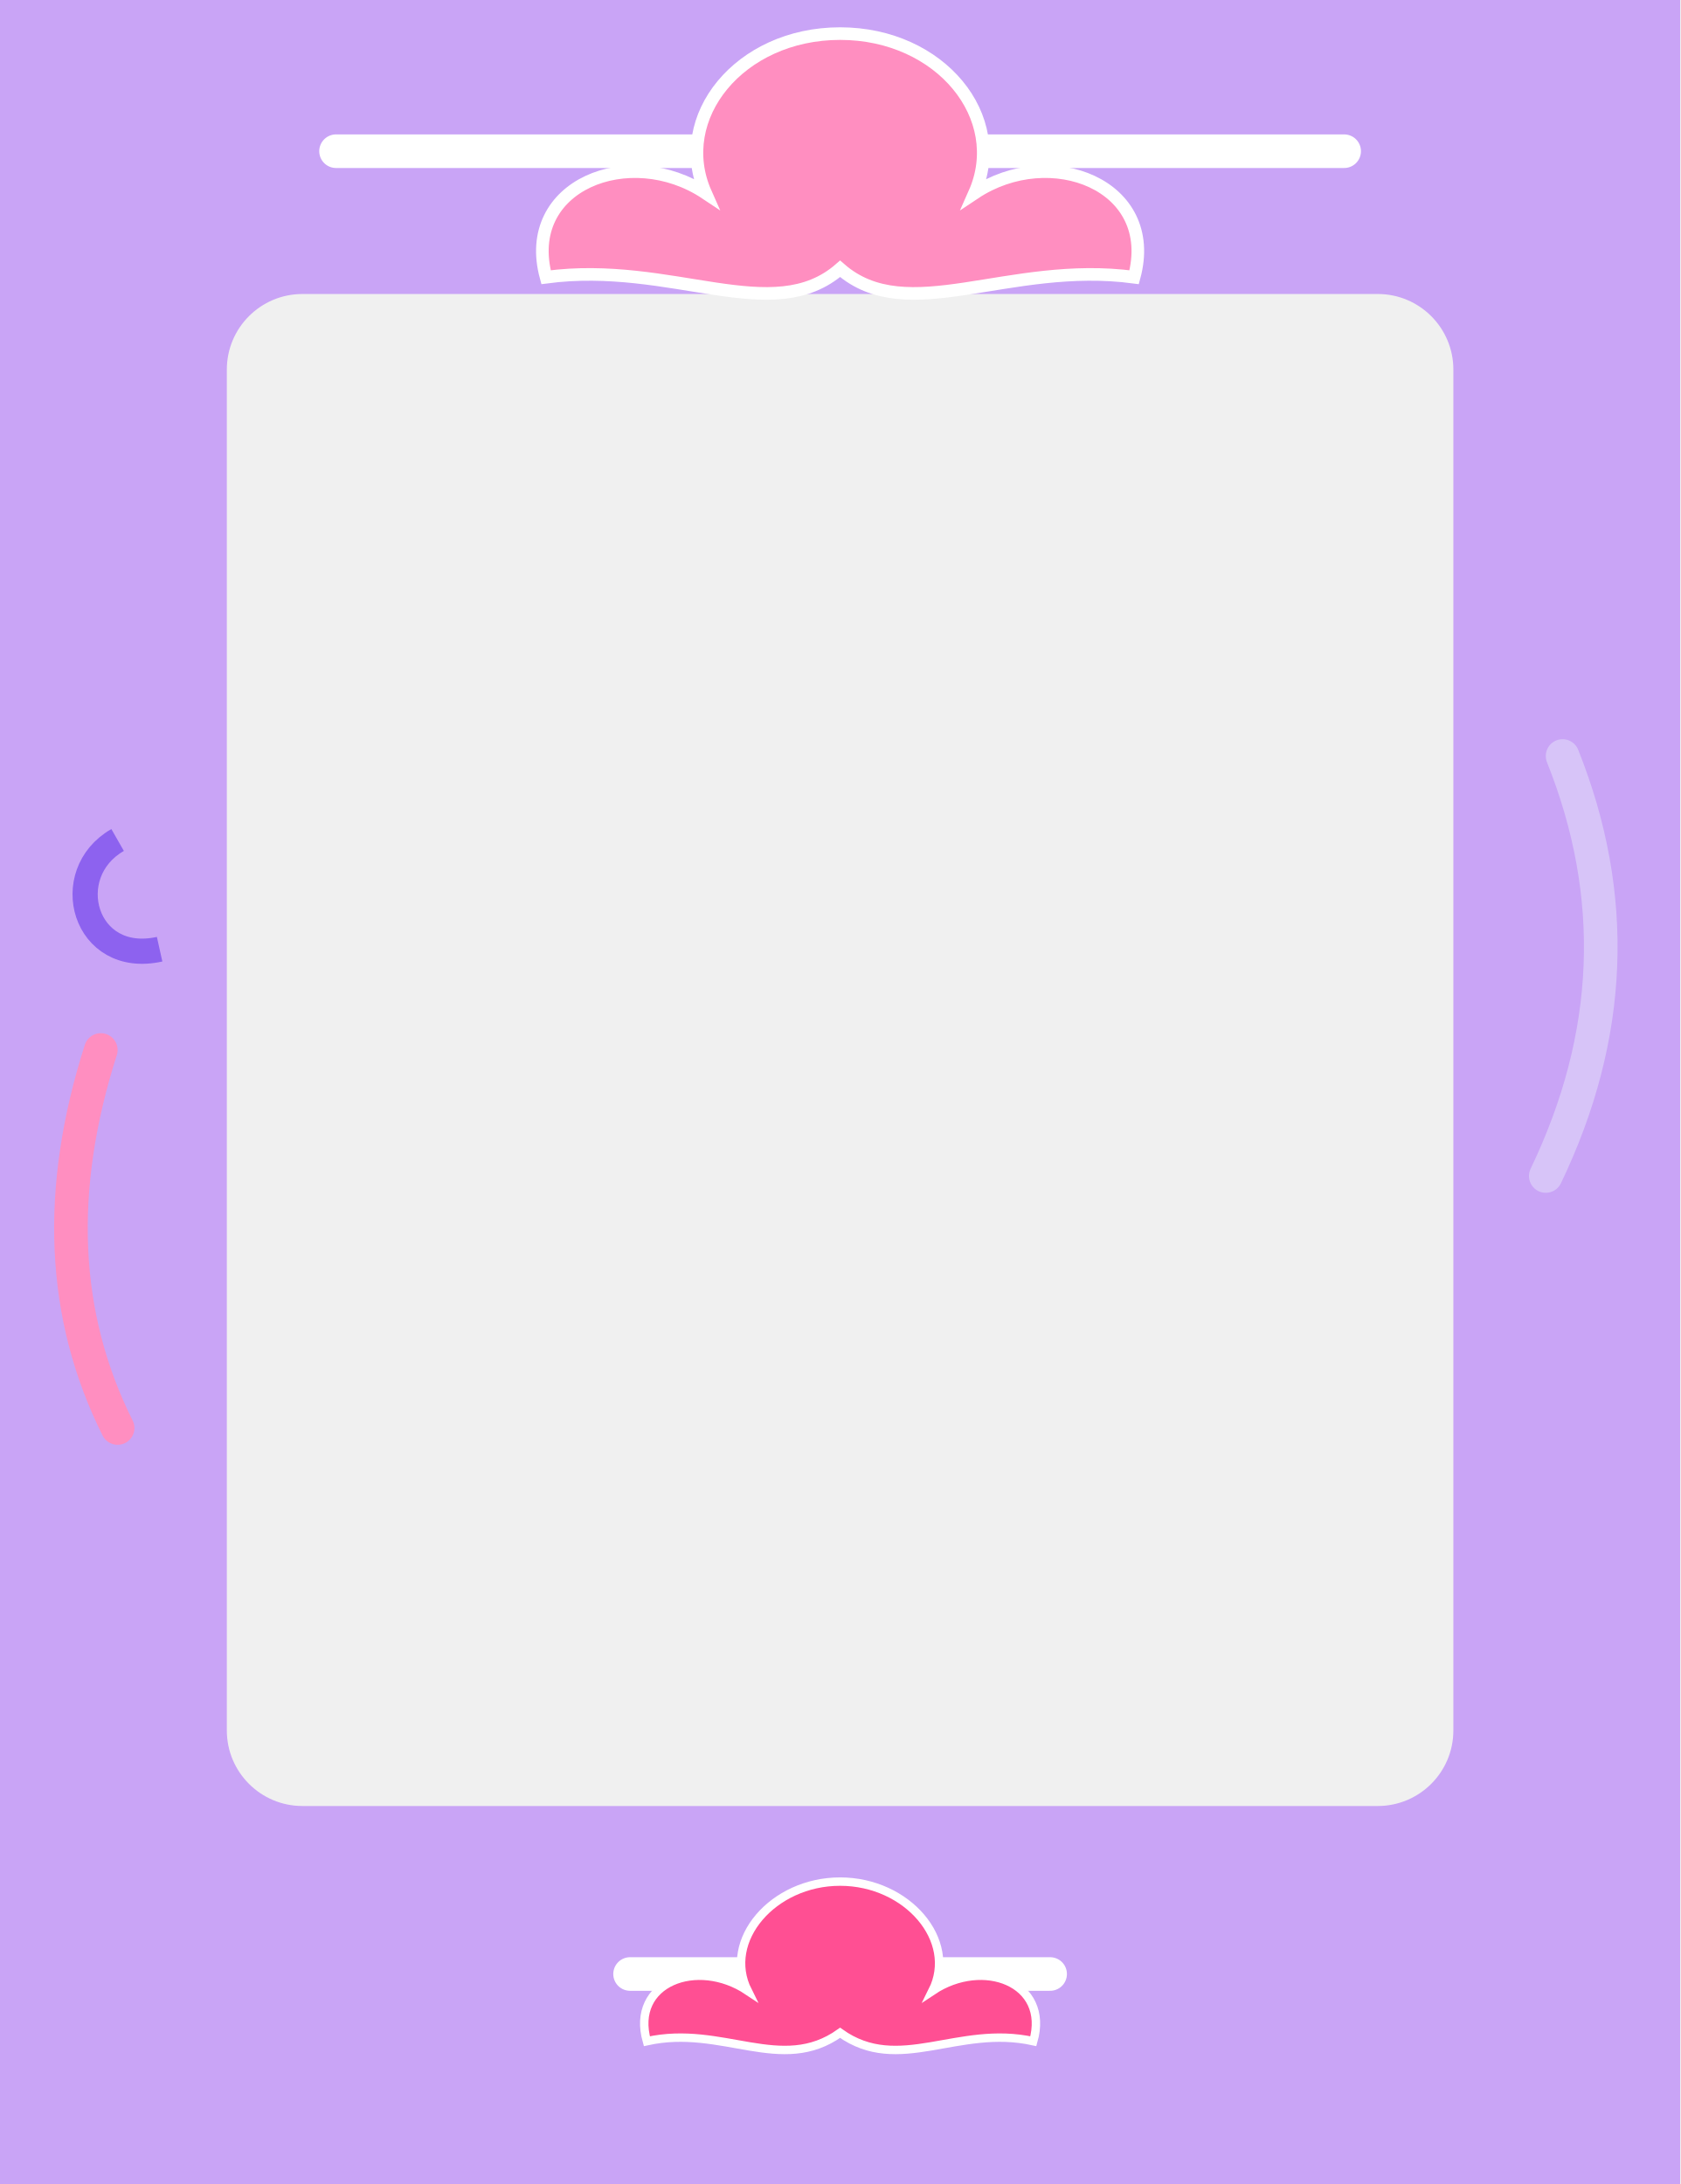
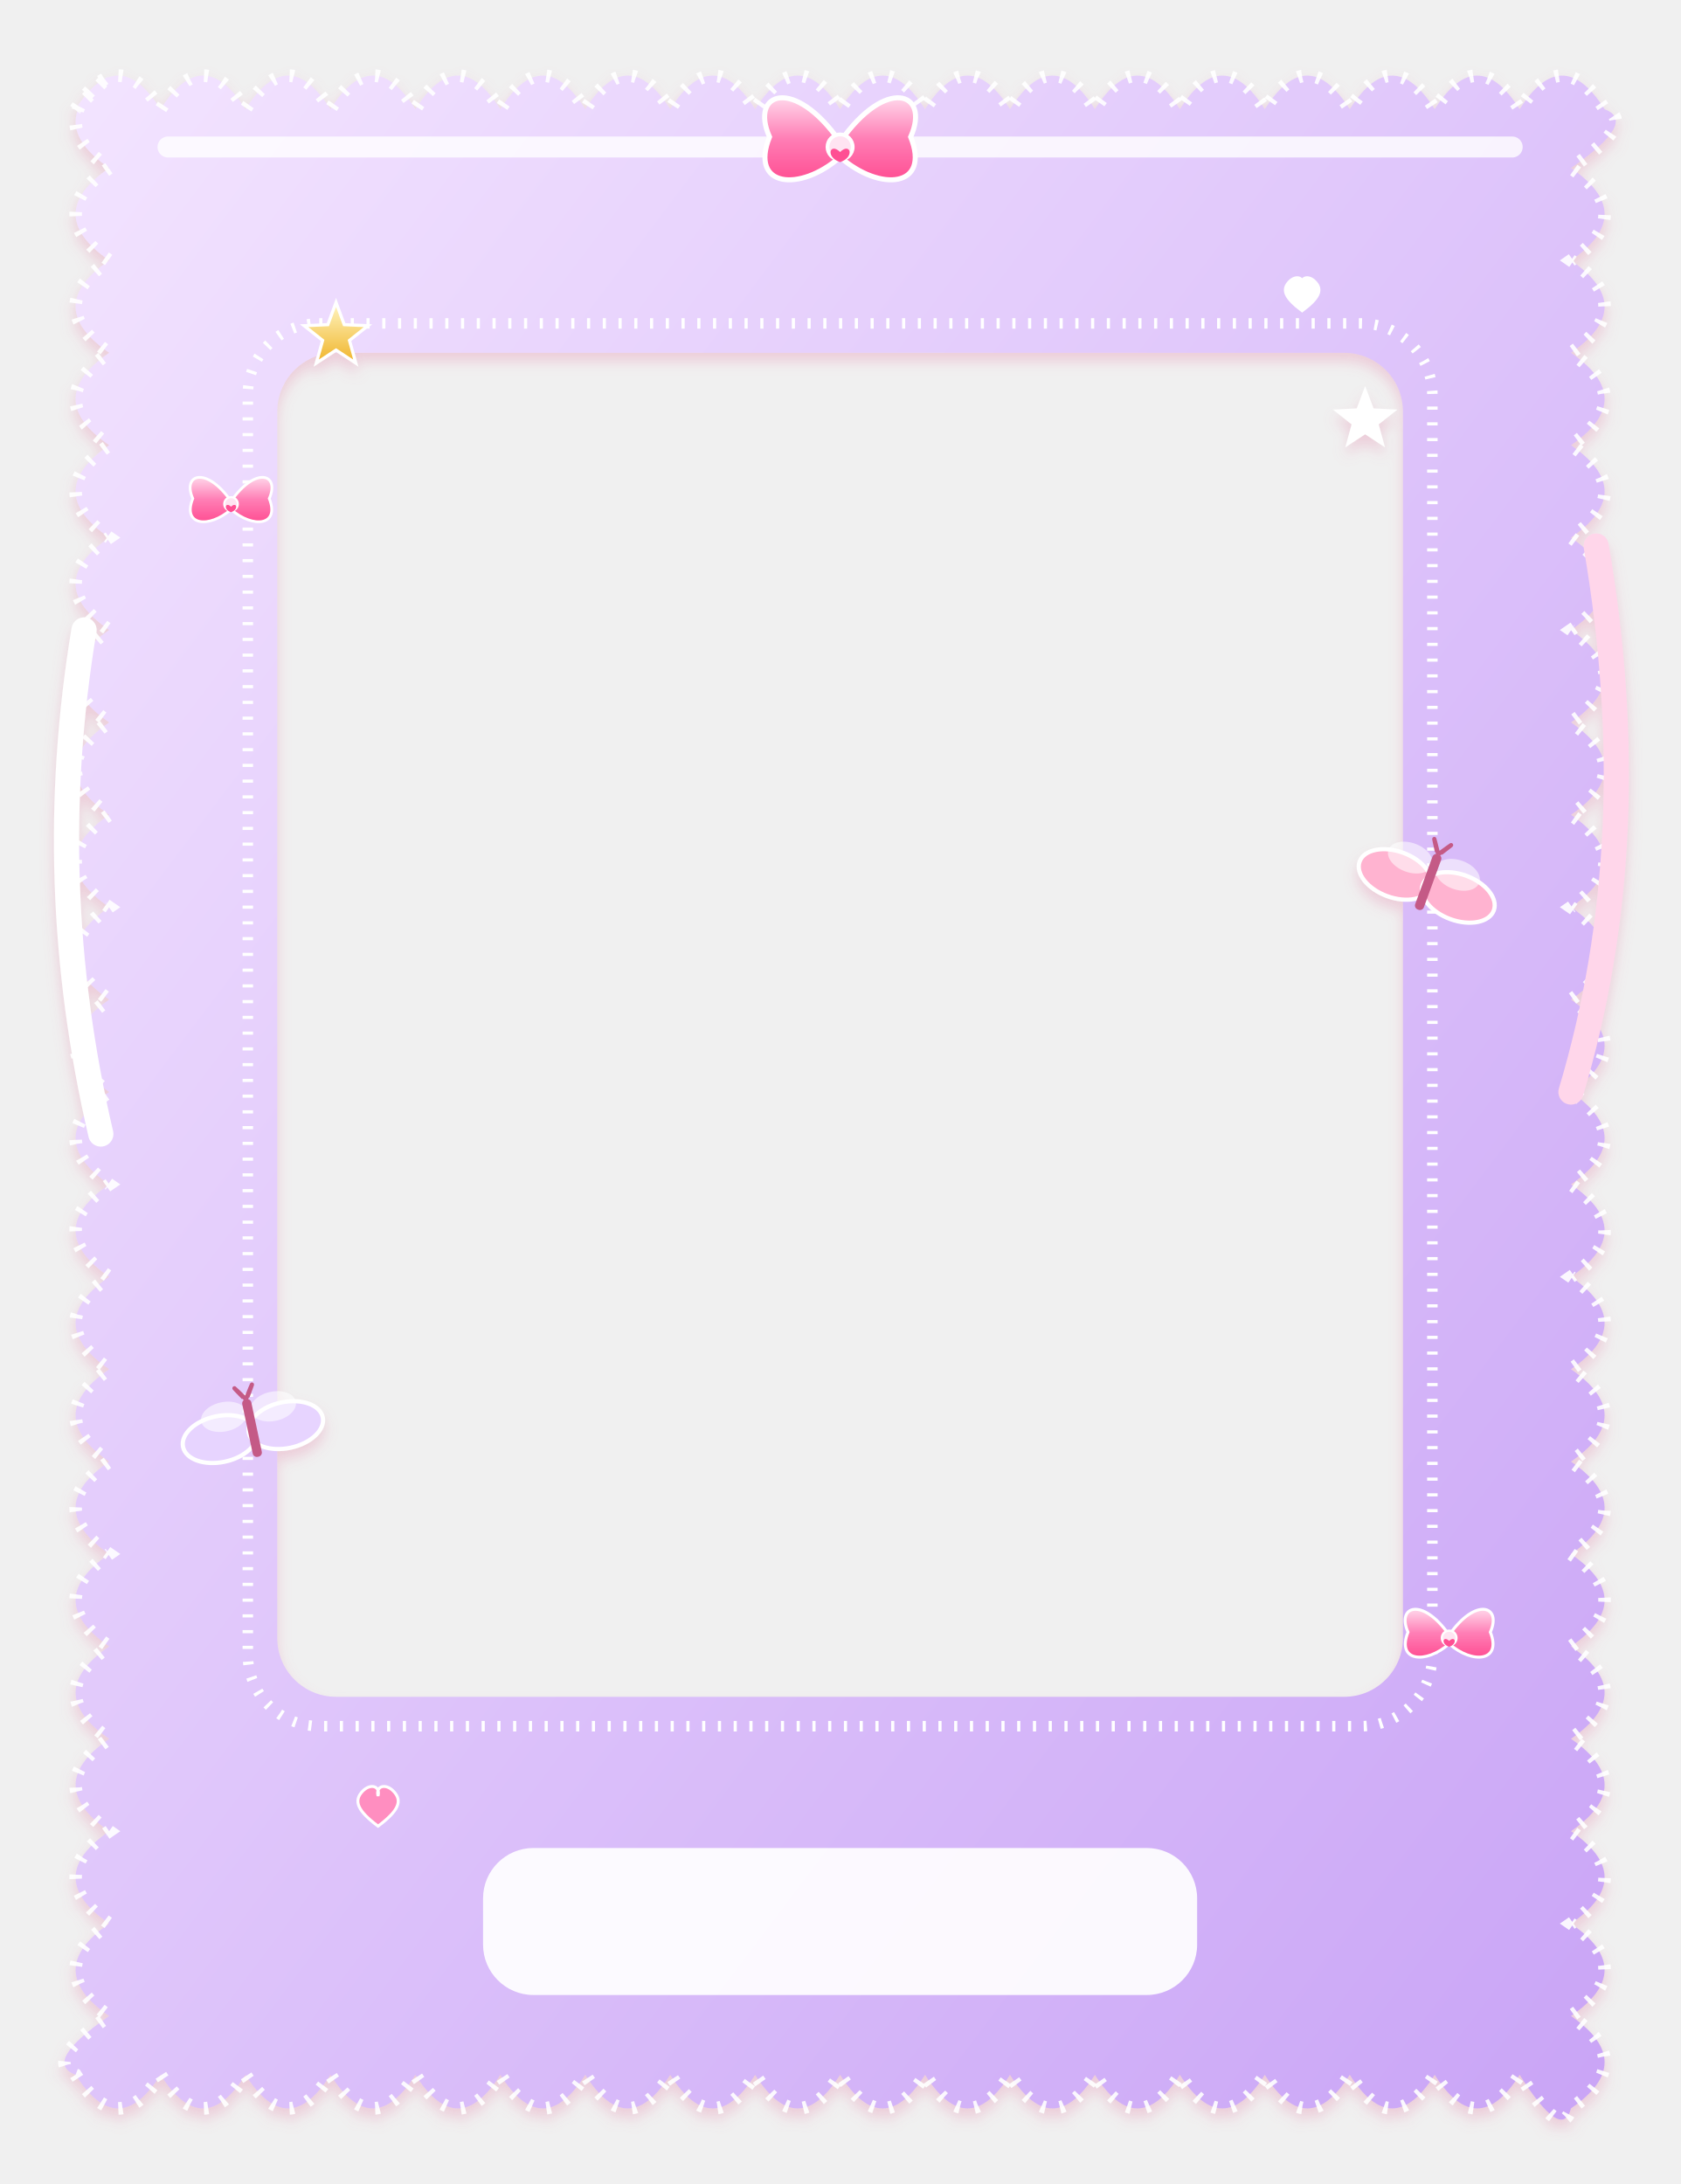
- <svg xmlns="http://www.w3.org/2000/svg" viewBox="0 0 400 520">
+ <svg xmlns="http://www.w3.org/2000/svg" viewBox="0 0 800 1040">
  <defs>
-     <mask id="h">
-       <rect width="400" height="520" fill="white" />
-       <rect x="54" y="70" width="292" height="360" rx="18" fill="black" />
+     <linearGradient id="pink" x1="0" y1="0" x2="0" y2="1">
+       <stop offset="0" stop-color="#ffd6ea" />
+       <stop offset="0.5" stop-color="#ff7eb5" />
+       <stop offset="1" stop-color="#ff4f93" />
+     </linearGradient>
+     <linearGradient id="lav" x1="0" y1="0" x2="1" y2="1">
+       <stop offset="0" stop-color="#f3e4ff" />
+       <stop offset="1" stop-color="#c9a4f6" />
+     </linearGradient>
+     <linearGradient id="gold" x1="0" y1="0" x2="0" y2="1">
+       <stop offset="0" stop-color="#fff6c4" />
+       <stop offset="1" stop-color="#f0b429" />
+     </linearGradient>
+     <filter id="sh" x="-20%" y="-20%" width="140%" height="140%">
+       <feDropShadow dx="0" dy="4" stdDeviation="3" flood-color="#e48ab0" flood-opacity="0.35" />
+     </filter>
+     <mask id="hole">
+       <rect width="800" height="1040" fill="white" />
+       <rect x="132" y="168" width="536" height="640" rx="28" fill="black" />
    </mask>
  </defs>
-   <rect width="400" height="520" fill="#c9a4f6" mask="url(#h)" />
-   <path d="M80 36 H320" stroke="#fff" stroke-width="8" stroke-linecap="round" />
-   <path d="M200 8 C176 8 160 28 168 46 C150 34 124 44 130 66 C160 62 184 78 200 64 C216 78 240 62 270 66 C276 44 250 34 232 46 C240 28 224 8 200 8Z" fill="#ff8ec0" stroke="#fff" stroke-width="3" />
-   <path d="M28 200 c-14 8 -8 30 10 26" fill="none" stroke="#8d62ef" stroke-width="6" />
-   <path d="M24 250 Q8 300 28 340" fill="none" stroke="#ff8ec0" stroke-width="8" stroke-linecap="round" />
-   <path d="M372 180 Q392 230 368 280" fill="none" stroke="#d7c4f8" stroke-width="8" stroke-linecap="round" />
-   <path d="M150 470 H250" stroke="#fff" stroke-width="8" stroke-linecap="round" />
-   <path d="M200 448 C184 448 172 462 178 474 C166 466 150 472 154 486 C172 482 186 494 200 484 C214 494 228 482 246 486 C250 472 234 466 222 474 C228 462 216 448 200 448Z" fill="#ff4f93" stroke="#fff" stroke-width="2" />
+   <g filter="url(#sh)">
+     <path d="M36 52 Q56.222 20 76.444 52 Q96.667 20 116.889 52 Q137.111 20 157.333 52 Q177.556 20 197.778 52 Q218 20 238.222 52 Q258.444 20 278.667 52 Q298.889 20 319.111 52 Q339.333 20 359.556 52 Q379.778 20 400 52 Q420.222 20 440.444 52 Q460.667 20 480.889 52 Q501.111 20 521.333 52 Q541.556 20 561.778 52 Q582 20 602.222 52 Q622.444 20 642.667 52 Q662.889 20 683.111 52 Q703.333 20 723.556 52 Q743.778 20 764 52 Q780 58 748 80 Q780 102 748 124 Q780 146 748 168 Q780 190 748 212 Q780 234 748 256 Q780 278 748 300 Q780 322 748 344 Q780 366 748 388 Q780 410 748 432 Q780 454 748 476 Q780 498 748 520 Q780 542 748 564 Q780 586 748 608 Q780 630 748 652 Q780 674 748 696 Q780 718 748 740 Q780 762 748 784 Q780 806 748 828 Q780 850 748 872 Q780 894 748 916 Q780 938 748 960 Q780 982 748 1004 Q743.778 1020 723.556 988 Q703.333 1020 683.111 988 Q662.889 1020 642.667 988 Q622.444 1020 602.222 988 Q582 1020 561.778 988 Q541.556 1020 521.333 988 Q501.111 1020 480.889 988 Q460.667 1020 440.444 988 Q420.222 1020 400 988 Q379.778 1020 359.556 988 Q339.333 1020 319.111 988 Q298.889 1020 278.667 988 Q258.444 1020 238.222 988 Q218 1020 197.778 988 Q177.556 1020 157.333 988 Q137.111 1020 116.889 988 Q96.667 1020 76.444 988 Q56.222 1020 36 988 Q20 982 52 960 Q20 938 52 916 Q20 894 52 872 Q20 850 52 828 Q20 806 52 784 Q20 762 52 740 Q20 718 52 696 Q20 674 52 652 Q20 630 52 608 Q20 586 52 564 Q20 542 52 520 Q20 498 52 476 Q20 454 52 432 Q20 410 52 388 Q20 366 52 344 Q20 322 52 300 Q20 278 52 256 Q20 234 52 212 Q20 190 52 168 Q20 146 52 124 Q20 102 52 80 Q20 58 52 36Z" fill="url(#lav)" mask="url(#hole)" />
+     <path d="M36 52 Q56.222 20 76.444 52 Q96.667 20 116.889 52 Q137.111 20 157.333 52 Q177.556 20 197.778 52 Q218 20 238.222 52 Q258.444 20 278.667 52 Q298.889 20 319.111 52 Q339.333 20 359.556 52 Q379.778 20 400 52 Q420.222 20 440.444 52 Q460.667 20 480.889 52 Q501.111 20 521.333 52 Q541.556 20 561.778 52 Q582 20 602.222 52 Q622.444 20 642.667 52 Q662.889 20 683.111 52 Q703.333 20 723.556 52 Q743.778 20 764 52 Q780 58 748 80 Q780 102 748 124 Q780 146 748 168 Q780 190 748 212 Q780 234 748 256 Q780 278 748 300 Q780 322 748 344 Q780 366 748 388 Q780 410 748 432 Q780 454 748 476 Q780 498 748 520 Q780 542 748 564 Q780 586 748 608 Q780 630 748 652 Q780 674 748 696 Q780 718 748 740 Q780 762 748 784 Q780 806 748 828 Q780 850 748 872 Q780 894 748 916 Q780 938 748 960 Q780 982 748 1004 Q743.778 1020 723.556 988 Q703.333 1020 683.111 988 Q662.889 1020 642.667 988 Q622.444 1020 602.222 988 Q582 1020 561.778 988 Q541.556 1020 521.333 988 Q501.111 1020 480.889 988 Q460.667 1020 440.444 988 Q420.222 1020 400 988 Q379.778 1020 359.556 988 Q339.333 1020 319.111 988 Q298.889 1020 278.667 988 Q258.444 1020 238.222 988 Q218 1020 197.778 988 Q177.556 1020 157.333 988 Q137.111 1020 116.889 988 Q96.667 1020 76.444 988 Q56.222 1020 36 988 Q20 982 52 960 Q20 938 52 916 Q20 894 52 872 Q20 850 52 828 Q20 806 52 784 Q20 762 52 740 Q20 718 52 696 Q20 674 52 652 Q20 630 52 608 Q20 586 52 564 Q20 542 52 520 Q20 498 52 476 Q20 454 52 432 Q20 410 52 388 Q20 366 52 344 Q20 322 52 300 Q20 278 52 256 Q20 234 52 212 Q20 190 52 168 Q20 146 52 124 Q20 102 52 80 Q20 58 52 36Z" fill="none" stroke="#fff" stroke-width="6" stroke-dasharray="2 7" opacity="0.9" />
+     <rect x="118" y="154" width="564" height="668" rx="34" fill="none" stroke="#fff" stroke-width="5" stroke-dasharray="1.5 6" />
+     <path d="M80 70 H720" stroke="#fff" stroke-width="10" stroke-linecap="round" opacity="0.8" />
+     <g transform="translate(400 70) scale(1.2)">
+       <path d="M0 -2 C-18 -28 -36 -22 -28 -4 C-36 16 -16 18 0 4 C16 18 36 16 28 -4 C36 -22 18 -28 0 -2Z" fill="url(#pink)" stroke="#fff" stroke-width="2" />
+       <circle r="5" fill="#ffe4f2" stroke="#fff" stroke-width="1.5" />
+       <path d="M0 6 C-6 4 -4 -2 0 2 C4 -2 6 4 0 6Z" fill="#ff4f93" />
+     </g>
+     <g transform="translate(110 240) scale(0.65)">
+       <path d="M0 -2 C-18 -28 -36 -22 -28 -4 C-36 16 -16 18 0 4 C16 18 36 16 28 -4 C36 -22 18 -28 0 -2Z" fill="url(#pink)" stroke="#fff" stroke-width="2" />
+       <circle r="5" fill="#ffe4f2" stroke="#fff" stroke-width="1.5" />
+       <path d="M0 6 C-6 4 -4 -2 0 2 C4 -2 6 4 0 6Z" fill="#ff4f93" />
+     </g>
+     <g transform="translate(690 780) scale(0.7)">
+       <path d="M0 -2 C-18 -28 -36 -22 -28 -4 C-36 16 -16 18 0 4 C16 18 36 16 28 -4 C36 -22 18 -28 0 -2Z" fill="url(#pink)" stroke="#fff" stroke-width="2" />
+       <circle r="5" fill="#ffe4f2" stroke="#fff" stroke-width="1.5" />
+       <path d="M0 6 C-6 4 -4 -2 0 2 C4 -2 6 4 0 6Z" fill="#ff4f93" />
+     </g>
+     <path d="M40 300 Q20 420 48 540" fill="none" stroke="#fff" stroke-width="12" stroke-linecap="round" />
+     <path d="M760 260 Q784 400 748 520" fill="none" stroke="#ffd6ea" stroke-width="12" stroke-linecap="round" />
+     <path d="M160.0 144.0L163.9 154.6L175.2 155.1L166.4 162.1L169.4 172.9L160.0 166.7L150.6 172.9L153.6 162.1L144.8 155.1L156.1 154.6Z" fill="url(#gold)" stroke="#fff" stroke-width="1.5" />
+     <path d="M650.0 186.0L653.5 195.2L663.3 195.7L655.6 201.8L658.2 211.3L650.0 205.9L641.8 211.3L644.4 201.8L636.7 195.7L646.5 195.2Z" fill="#fff" stroke="#fff" stroke-width="1.5" />
+     <path transform="translate(180 860) scale(1.2)" d="M0 8C-8 2 -10 -2 -6 -6C-3 -9 1 -8 0 -4C-1 -8 3 -9 6 -6C10 -2 8 2 0 8Z" fill="#ff8ec0" stroke="#fff" stroke-width="1.167" />
+     <path transform="translate(620 140) scale(1)" d="M0 8C-8 2 -10 -2 -6 -6C-3 -9 1 -8 0 -4C-1 -8 3 -9 6 -6C10 -2 8 2 0 8Z" fill="#fff" stroke="#fff" stroke-width="1.4" />
+     <g transform="translate(120 680) rotate(-12)">
+       <ellipse cx="-16" cy="2" rx="18" ry="11" fill="#e7d4ff" stroke="#fff" stroke-width="2" />
+       <ellipse cx="16" cy="2" rx="18" ry="11" fill="#e7d4ff" stroke="#fff" stroke-width="2" />
+       <ellipse cx="-12" cy="-8" rx="11" ry="7" fill="#fff" opacity="0.55" />
+       <ellipse cx="12" cy="-8" rx="11" ry="7" fill="#fff" opacity="0.55" />
+       <rect x="-2.2" y="-14" width="4.4" height="28" rx="2" fill="#c45a86" />
+       <path d="M0 -14 q-8 -12 -1 -1 M0 -14 q8 -12 1 -1" stroke="#c45a86" fill="none" stroke-width="2" />
+     </g>
+     <g transform="translate(680 420) rotate(20)">
+       <ellipse cx="-16" cy="2" rx="18" ry="11" fill="#ffb3d0" stroke="#fff" stroke-width="2" />
+       <ellipse cx="16" cy="2" rx="18" ry="11" fill="#ffb3d0" stroke="#fff" stroke-width="2" />
+       <ellipse cx="-12" cy="-8" rx="11" ry="7" fill="#fff" opacity="0.55" />
+       <ellipse cx="12" cy="-8" rx="11" ry="7" fill="#fff" opacity="0.55" />
+       <rect x="-2.2" y="-14" width="4.4" height="28" rx="2" fill="#c45a86" />
+       <path d="M0 -14 q-8 -12 -1 -1 M0 -14 q8 -12 1 -1" stroke="#c45a86" fill="none" stroke-width="2" />
+     </g>
+     <rect x="230" y="880" width="340" height="70" rx="24" fill="#fff" opacity="0.92" />
+   </g>
</svg>
